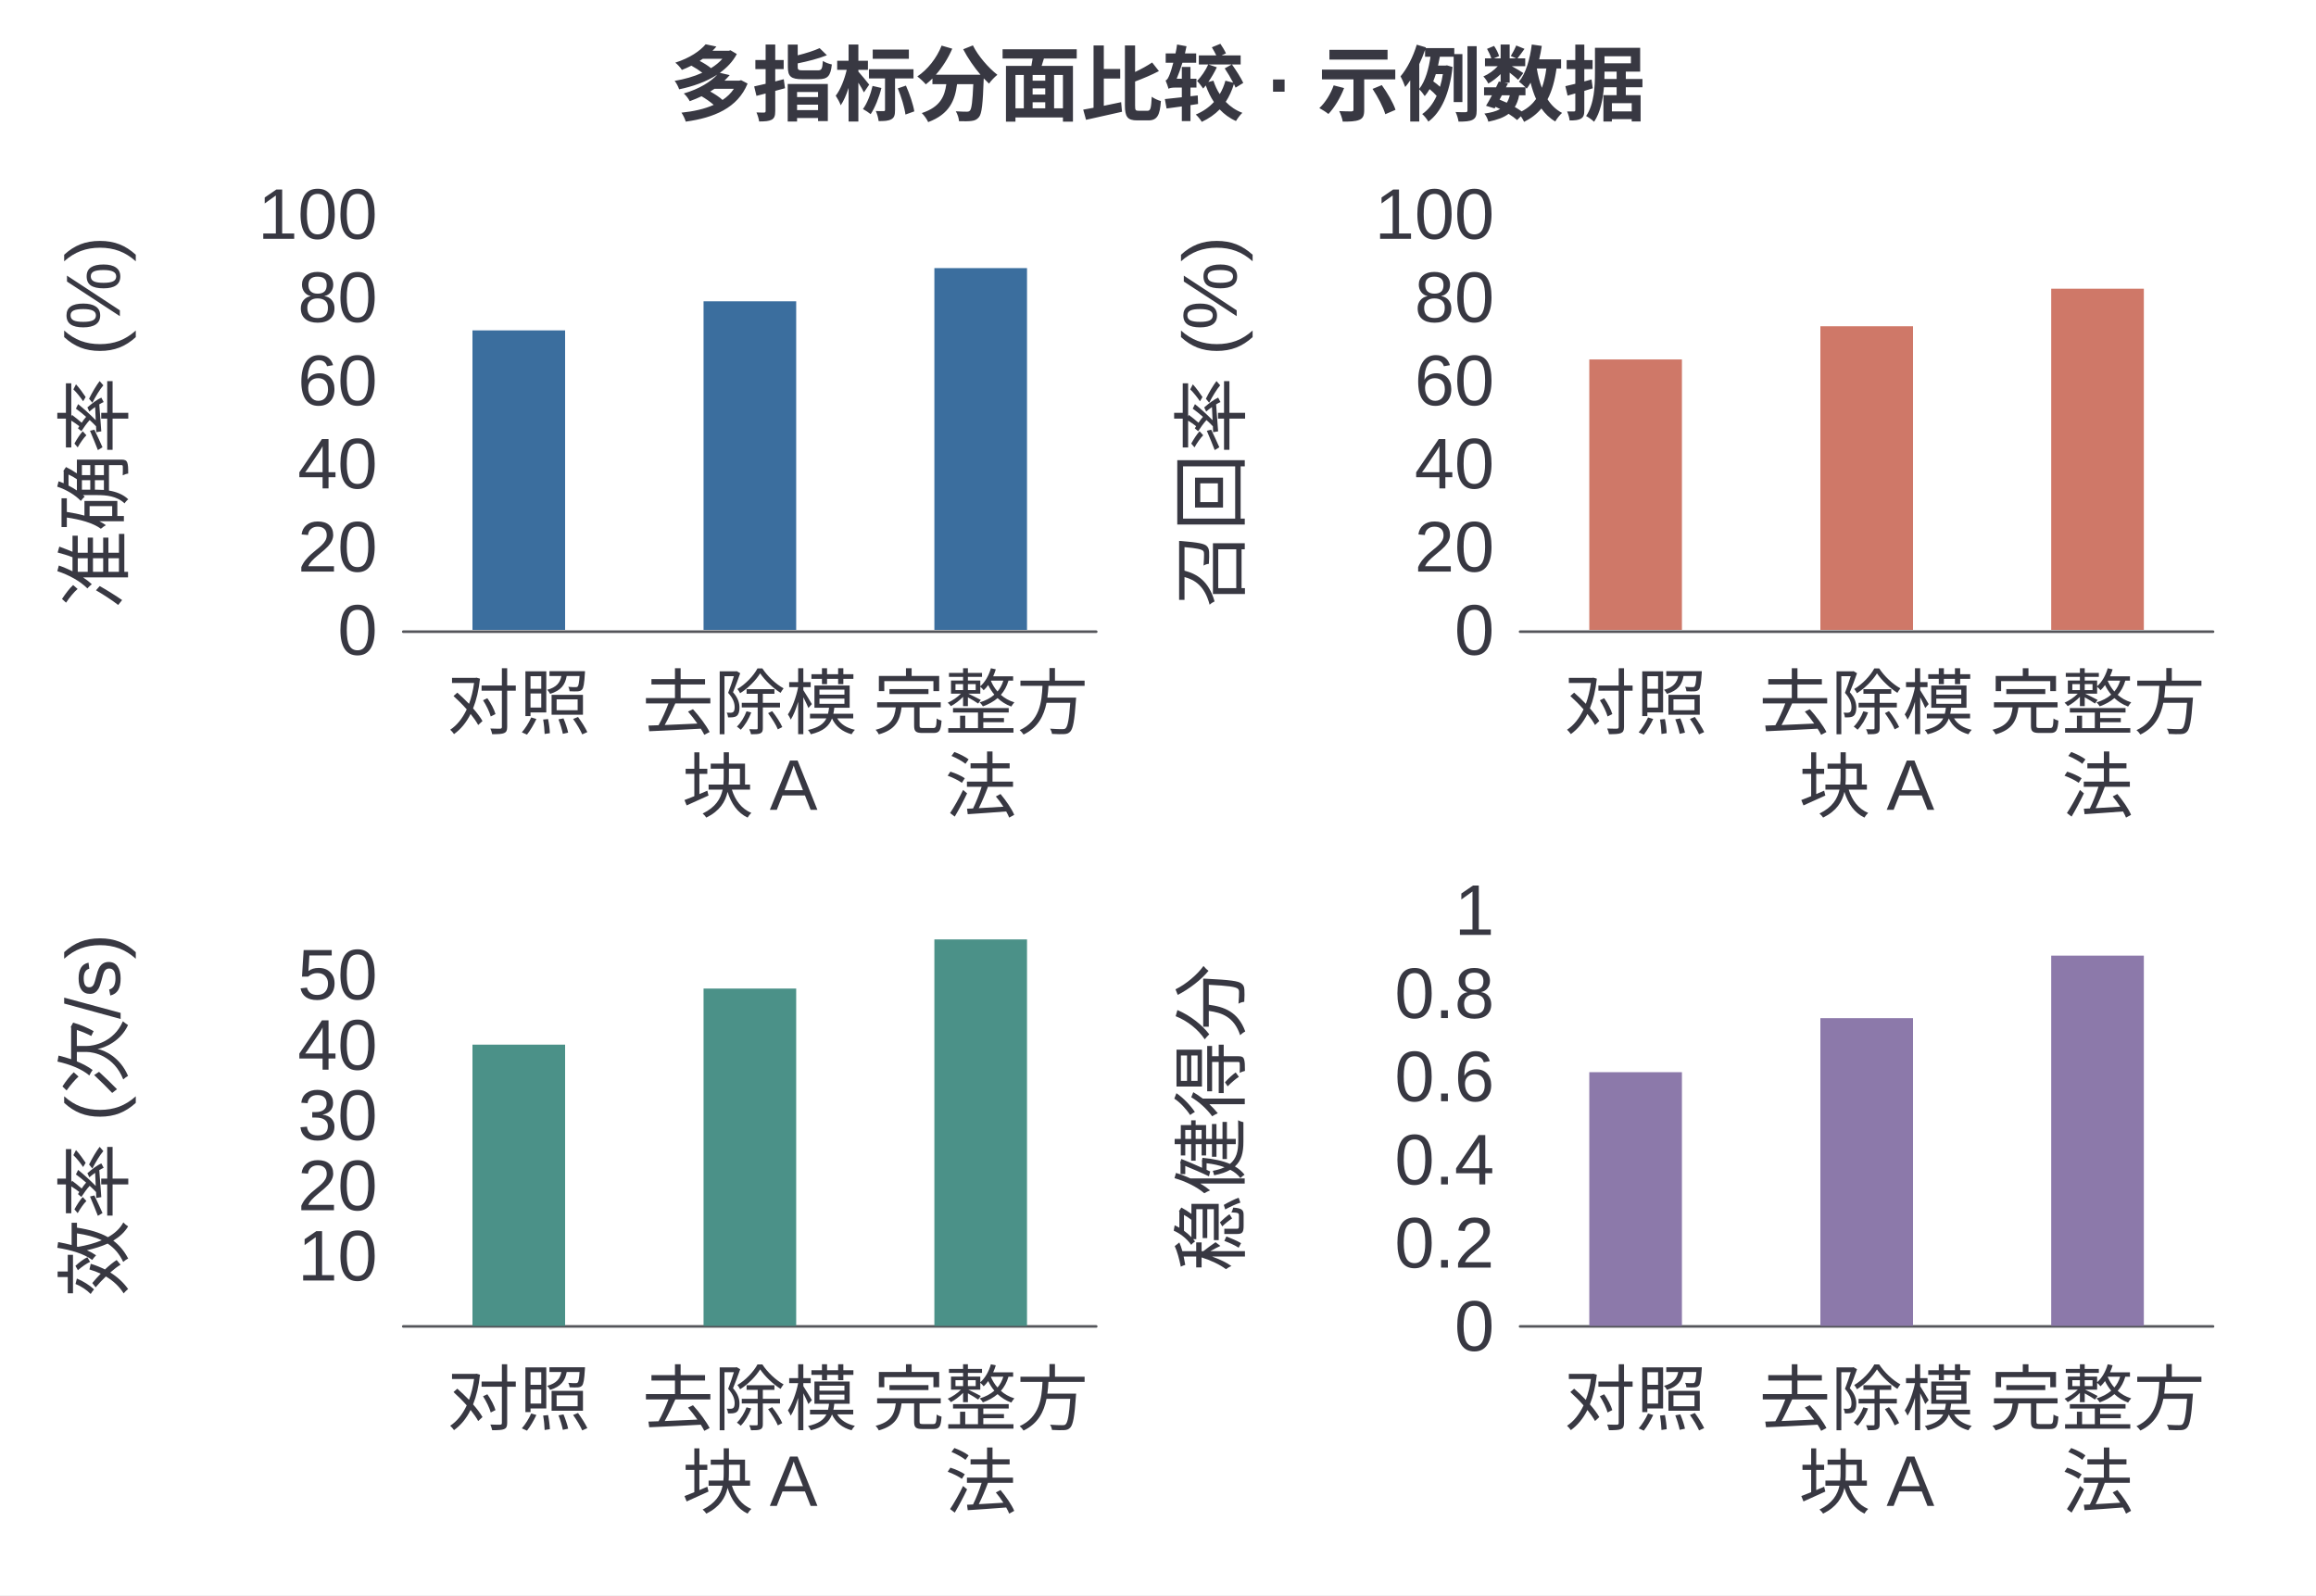
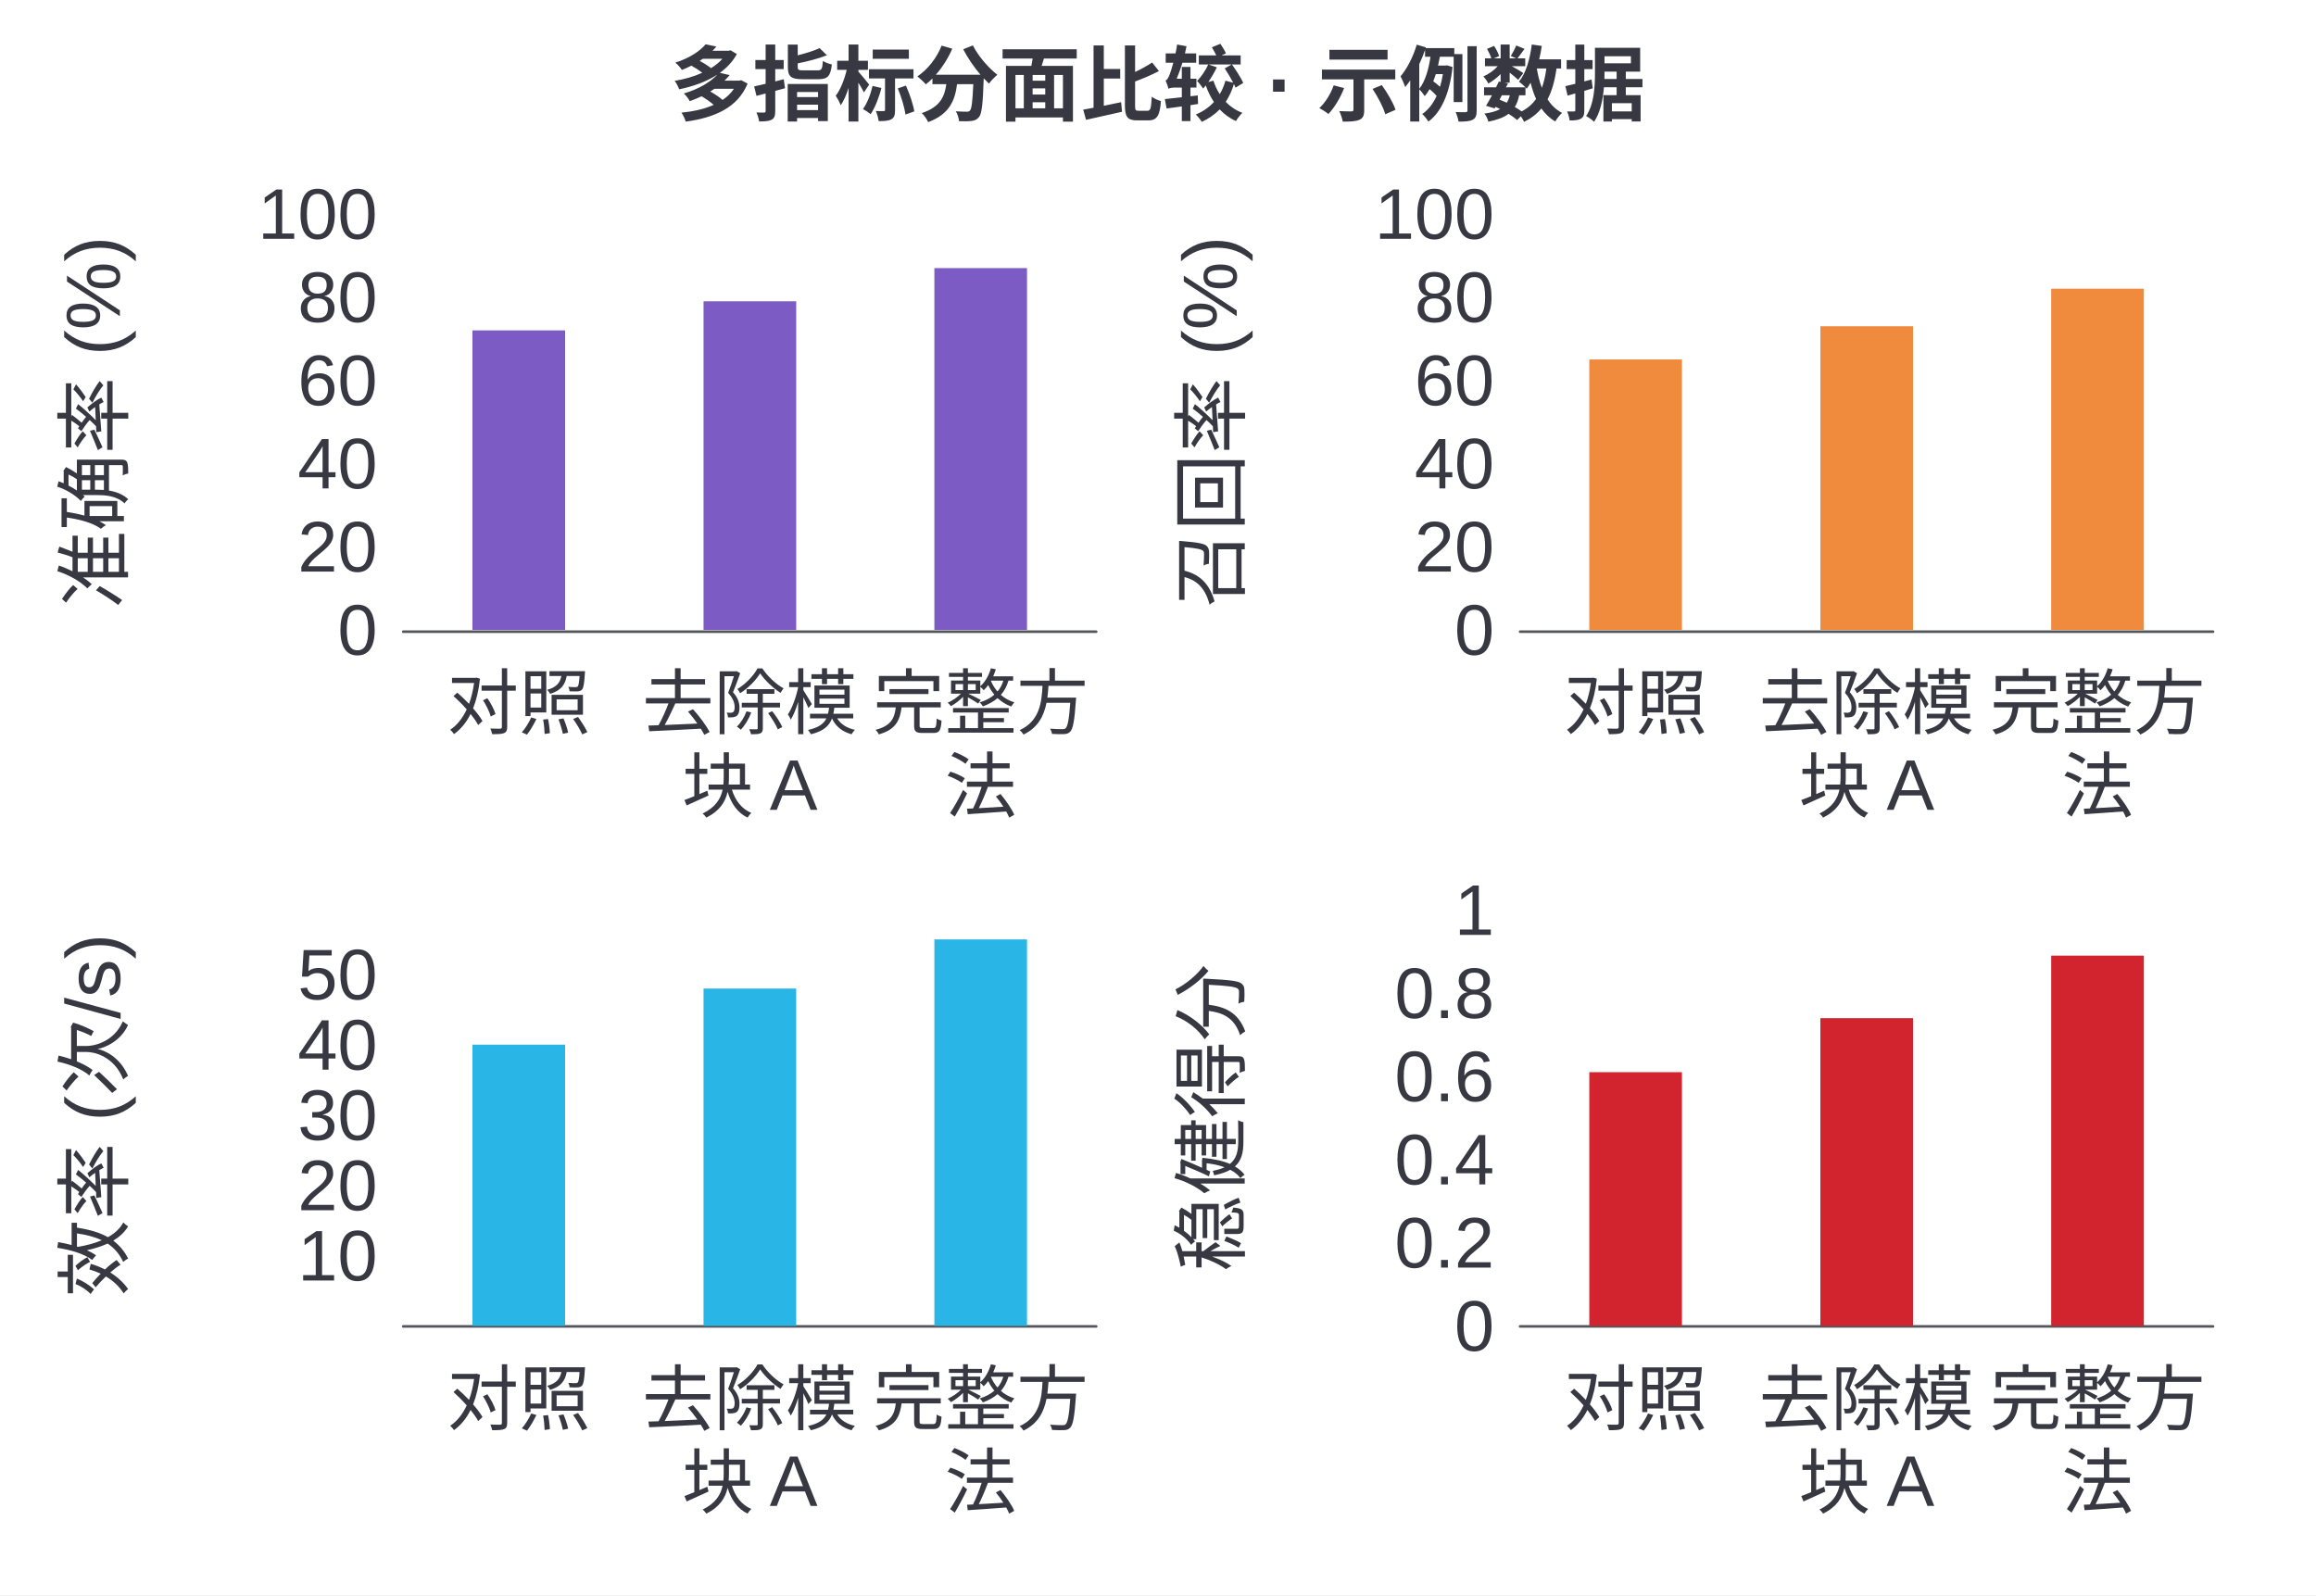
<svg xmlns="http://www.w3.org/2000/svg" width="900" height="620" version="1.1" baseProfile="full" viewBox="0 0 900 620">
  <rect width="900" height="620" x="0" y="0" fill="#fff" />
  <path d="M-72.2 -34.7l144.3 0l0 34.7l-144.3 0Z" transform="matrix(0,-1,1,0,51.6635,163.98)" fill="none" pointer-events="visible" class="zr18-cls-100" />
  <text dominant-baseline="central" text-anchor="middle" style="font-size:29.882px;font-family:Arial;" xml:space="preserve" y="-17.332" transform="matrix(0,-1,1,0,51.6635,163.98)" fill="#383842">准确率 (%)</text>
  <path d="M-72.2 -34.7l144.3 0l0 34.7l-144.3 0Z" transform="matrix(0,-1,1,0,485.6635,163.98)" fill="none" pointer-events="visible" class="zr18-cls-100" />
  <text dominant-baseline="central" text-anchor="middle" style="font-size:29.882px;font-family:Arial;" xml:space="preserve" y="-17.332" transform="matrix(0,-1,1,0,485.6635,163.98)" fill="#383842">召回率 (%)</text>
  <path d="M-70.5 -34.7l141 0l0 34.7l-141 0Z" transform="matrix(0,-1,1,0,51.6635,433.3729)" fill="none" pointer-events="visible" class="zr18-cls-100" />
  <text dominant-baseline="central" text-anchor="middle" style="font-size:29.882px;font-family:Arial;" xml:space="preserve" y="-17.332" transform="matrix(0,-1,1,0,51.6635,433.3729)" fill="#383842">效率 (次/s)</text>
  <path d="M-59.8 -34.7l119.5 0l0 34.7l-119.5 0Z" transform="matrix(0,-1,1,0,485.6635,434.4882)" fill="none" pointer-events="visible" class="zr18-cls-100" />
  <text dominant-baseline="central" text-anchor="middle" style="font-size:29.882px;font-family:Arial;" y="-17.332" transform="matrix(0,-1,1,0,485.6635,434.4882)" fill="#383842">稳健得分</text>
  <path d="M156.7 245.5L426 245.5" fill="none" pointer-events="visible" stroke="#54555a" stroke-linecap="round" class="zr18-cls-100" />
  <path d="M590.7 245.5L860 245.5" fill="none" pointer-events="visible" stroke="#54555a" stroke-linecap="round" class="zr18-cls-100" />
  <path d="M156.7 515.5L426 515.5" fill="none" pointer-events="visible" stroke="#54555a" stroke-linecap="round" class="zr18-cls-100" />
  <path d="M590.7 515.5L860 515.5" fill="none" pointer-events="visible" stroke="#54555a" stroke-linecap="round" class="zr18-cls-100" />
  <path d="M-15.6 -16.2l15.6 0l0 32.3l-15.6 0Z" transform="translate(146.7012 244.8047)" fill="none" pointer-events="visible" class="zr18-cls-100" />
  <text dominant-baseline="central" text-anchor="end" style="font-size:27.882px;font-family:Arial;" transform="translate(146.7012 244.8047)" fill="#383842">0</text>
  <path d="M-31.2 -16.2l31.2 0l0 32.3l-31.2 0Z" transform="translate(146.7012 212.4748)" fill="none" pointer-events="visible" class="zr18-cls-100" />
  <text dominant-baseline="central" text-anchor="end" style="font-size:27.882px;font-family:Arial;" transform="translate(146.7012 212.4748)" fill="#383842">20</text>
  <path d="M-31.2 -16.2l31.2 0l0 32.3l-31.2 0Z" transform="translate(146.7012 180.1449)" fill="none" pointer-events="visible" class="zr18-cls-100" />
  <text dominant-baseline="central" text-anchor="end" style="font-size:27.882px;font-family:Arial;" transform="translate(146.7012 180.1449)" fill="#383842">40</text>
  <path d="M-31.2 -16.2l31.2 0l0 32.3l-31.2 0Z" transform="translate(146.7012 147.8151)" fill="none" pointer-events="visible" class="zr18-cls-100" />
  <text dominant-baseline="central" text-anchor="end" style="font-size:27.882px;font-family:Arial;" transform="translate(146.7012 147.8151)" fill="#383842">60</text>
  <path d="M-31.2 -16.2l31.2 0l0 32.3l-31.2 0Z" transform="translate(146.7012 115.4852)" fill="none" pointer-events="visible" class="zr18-cls-100" />
  <text dominant-baseline="central" text-anchor="end" style="font-size:27.882px;font-family:Arial;" transform="translate(146.7012 115.4852)" fill="#383842">80</text>
  <path d="M-46.8 -16.2l46.8 0l0 32.3l-46.8 0Z" transform="translate(146.7012 83.1553)" fill="none" pointer-events="visible" class="zr18-cls-100" />
  <text dominant-baseline="central" text-anchor="end" style="font-size:27.882px;font-family:Arial;" transform="translate(146.7012 83.1553)" fill="#383842">100</text>
  <path d="M-15.6 -16.2l15.6 0l0 32.3l-15.6 0Z" transform="translate(580.7012 244.8047)" fill="none" pointer-events="visible" class="zr18-cls-100" />
  <text dominant-baseline="central" text-anchor="end" style="font-size:27.882px;font-family:Arial;" transform="translate(580.7012 244.8047)" fill="#383842">0</text>
  <path d="M-31.2 -16.2l31.2 0l0 32.3l-31.2 0Z" transform="translate(580.7012 212.4748)" fill="none" pointer-events="visible" class="zr18-cls-100" />
  <text dominant-baseline="central" text-anchor="end" style="font-size:27.882px;font-family:Arial;" transform="translate(580.7012 212.4748)" fill="#383842">20</text>
  <path d="M-31.2 -16.2l31.2 0l0 32.3l-31.2 0Z" transform="translate(580.7012 180.1449)" fill="none" pointer-events="visible" class="zr18-cls-100" />
  <text dominant-baseline="central" text-anchor="end" style="font-size:27.882px;font-family:Arial;" transform="translate(580.7012 180.1449)" fill="#383842">40</text>
  <path d="M-31.2 -16.2l31.2 0l0 32.3l-31.2 0Z" transform="translate(580.7012 147.8151)" fill="none" pointer-events="visible" class="zr18-cls-100" />
  <text dominant-baseline="central" text-anchor="end" style="font-size:27.882px;font-family:Arial;" transform="translate(580.7012 147.8151)" fill="#383842">60</text>
  <path d="M-31.2 -16.2l31.2 0l0 32.3l-31.2 0Z" transform="translate(580.7012 115.4852)" fill="none" pointer-events="visible" class="zr18-cls-100" />
  <text dominant-baseline="central" text-anchor="end" style="font-size:27.882px;font-family:Arial;" transform="translate(580.7012 115.4852)" fill="#383842">80</text>
  <path d="M-46.8 -16.2l46.8 0l0 32.3l-46.8 0Z" transform="translate(580.7012 83.1553)" fill="none" pointer-events="visible" class="zr18-cls-100" />
  <text dominant-baseline="central" text-anchor="end" style="font-size:27.882px;font-family:Arial;" transform="translate(580.7012 83.1553)" fill="#383842">100</text>
  <path d="M-31.2 -16.2l31.2 0l0 32.3l-31.2 0Z" transform="translate(146.7012 487.9996)" fill="none" pointer-events="visible" class="zr18-cls-100" />
  <text dominant-baseline="central" text-anchor="end" style="font-size:27.882px;font-family:Arial;" transform="translate(146.7012 487.9996)" fill="#383842">10</text>
  <path d="M-31.2 -16.2l31.2 0l0 32.3l-31.2 0Z" transform="translate(146.7012 460.6863)" fill="none" pointer-events="visible" class="zr18-cls-100" />
  <text dominant-baseline="central" text-anchor="end" style="font-size:27.882px;font-family:Arial;" transform="translate(146.7012 460.6863)" fill="#383842">20</text>
  <path d="M-31.2 -16.2l31.2 0l0 32.3l-31.2 0Z" transform="translate(146.7012 433.3729)" fill="none" pointer-events="visible" class="zr18-cls-100" />
  <text dominant-baseline="central" text-anchor="end" style="font-size:27.882px;font-family:Arial;" transform="translate(146.7012 433.3729)" fill="#383842">30</text>
  <path d="M-31.2 -16.2l31.2 0l0 32.3l-31.2 0Z" transform="translate(146.7012 406.0596)" fill="none" pointer-events="visible" class="zr18-cls-100" />
  <text dominant-baseline="central" text-anchor="end" style="font-size:27.882px;font-family:Arial;" transform="translate(146.7012 406.0596)" fill="#383842">40</text>
  <path d="M-31.2 -16.2l31.2 0l0 32.3l-31.2 0Z" transform="translate(146.7012 378.7463)" fill="none" pointer-events="visible" class="zr18-cls-100" />
  <text dominant-baseline="central" text-anchor="end" style="font-size:27.882px;font-family:Arial;" transform="translate(146.7012 378.7463)" fill="#383842">50</text>
  <path d="M-15.6 -16.2l15.6 0l0 32.3l-15.6 0Z" transform="translate(580.7012 515.3129)" fill="none" pointer-events="visible" class="zr18-cls-100" />
  <text dominant-baseline="central" text-anchor="end" style="font-size:27.882px;font-family:Arial;" transform="translate(580.7012 515.3129)" fill="#383842">0</text>
  <path d="M-39 -16.2l39 0l0 32.3l-39 0Z" transform="translate(580.7012 482.9831)" fill="none" pointer-events="visible" class="zr18-cls-100" />
  <text dominant-baseline="central" text-anchor="end" style="font-size:27.882px;font-family:Arial;" transform="translate(580.7012 482.9831)" fill="#383842">0.2</text>
  <path d="M-39 -16.2l39 0l0 32.3l-39 0Z" transform="translate(580.7012 450.6532)" fill="none" pointer-events="visible" class="zr18-cls-100" />
  <text dominant-baseline="central" text-anchor="end" style="font-size:27.882px;font-family:Arial;" transform="translate(580.7012 450.6532)" fill="#383842">0.4</text>
  <path d="M-39 -16.2l39 0l0 32.3l-39 0Z" transform="translate(580.7012 418.3233)" fill="none" pointer-events="visible" class="zr18-cls-100" />
  <text dominant-baseline="central" text-anchor="end" style="font-size:27.882px;font-family:Arial;" transform="translate(580.7012 418.3233)" fill="#383842">0.6</text>
  <path d="M-39 -16.2l39 0l0 32.3l-39 0Z" transform="translate(580.7012 385.9934)" fill="none" pointer-events="visible" class="zr18-cls-100" />
  <text dominant-baseline="central" text-anchor="end" style="font-size:27.882px;font-family:Arial;" transform="translate(580.7012 385.9934)" fill="#383842">0.8</text>
  <path d="M-15.6 -16.2l15.6 0l0 32.3l-15.6 0Z" transform="translate(580.7012 353.6635)" fill="none" pointer-events="visible" class="zr18-cls-100" />
  <text dominant-baseline="central" text-anchor="end" style="font-size:27.882px;font-family:Arial;" transform="translate(580.7012 353.6635)" fill="#383842">1</text>
  <path d="M-27.9 0l55.8 0l0 32.3l-55.8 0Z" transform="translate(201.5843 254.8047)" fill="none" pointer-events="visible" class="zr18-cls-100" />
  <text dominant-baseline="central" text-anchor="middle" style="font-size:27.882px;font-family:Arial;" y="16.172" transform="translate(201.5843 254.8047)" fill="#383842">对照</text>
  <path d="M-41.8 0l83.6 0l0 64.7l-83.6 0Z" transform="translate(291.3506 254.8047)" fill="none" pointer-events="visible" class="zr18-cls-100" />
  <text dominant-baseline="central" text-anchor="middle" style="font-size:27.882px;font-family:Arial;" y="16.172" transform="translate(291.3506 254.8047)" fill="#383842">去除模</text>
  <text dominant-baseline="central" text-anchor="middle" style="font-size:27.882px;font-family:Arial;" xml:space="preserve" y="48.515" transform="translate(291.3506 254.8047)" fill="#383842">块 A</text>
  <path d="M-41.8 0l83.6 0l0 64.7l-83.6 0Z" transform="translate(381.1169 254.8047)" fill="none" pointer-events="visible" class="zr18-cls-100" />
  <text dominant-baseline="central" text-anchor="middle" style="font-size:27.882px;font-family:Arial;" y="16.172" transform="translate(381.1169 254.8047)" fill="#383842">完整方</text>
  <text dominant-baseline="central" text-anchor="middle" style="font-size:27.882px;font-family:Arial;" y="48.515" transform="translate(381.1169 254.8047)" fill="#383842">法</text>
  <path d="M-27.9 0l55.8 0l0 32.3l-55.8 0Z" transform="translate(635.5843 254.8047)" fill="none" pointer-events="visible" class="zr18-cls-100" />
  <text dominant-baseline="central" text-anchor="middle" style="font-size:27.882px;font-family:Arial;" y="16.172" transform="translate(635.5843 254.8047)" fill="#383842">对照</text>
  <path d="M-41.8 0l83.6 0l0 64.7l-83.6 0Z" transform="translate(725.3506 254.8047)" fill="none" pointer-events="visible" class="zr18-cls-100" />
  <text dominant-baseline="central" text-anchor="middle" style="font-size:27.882px;font-family:Arial;" y="16.172" transform="translate(725.3506 254.8047)" fill="#383842">去除模</text>
  <text dominant-baseline="central" text-anchor="middle" style="font-size:27.882px;font-family:Arial;" xml:space="preserve" y="48.515" transform="translate(725.3506 254.8047)" fill="#383842">块 A</text>
  <path d="M-41.8 0l83.6 0l0 64.7l-83.6 0Z" transform="translate(815.1169 254.8047)" fill="none" pointer-events="visible" class="zr18-cls-100" />
  <text dominant-baseline="central" text-anchor="middle" style="font-size:27.882px;font-family:Arial;" y="16.172" transform="translate(815.1169 254.8047)" fill="#383842">完整方</text>
  <text dominant-baseline="central" text-anchor="middle" style="font-size:27.882px;font-family:Arial;" y="48.515" transform="translate(815.1169 254.8047)" fill="#383842">法</text>
  <path d="M-27.9 0l55.8 0l0 32.3l-55.8 0Z" transform="translate(201.5843 525.3129)" fill="none" pointer-events="visible" class="zr18-cls-100" />
  <text dominant-baseline="central" text-anchor="middle" style="font-size:27.882px;font-family:Arial;" y="16.172" transform="translate(201.5843 525.3129)" fill="#383842">对照</text>
  <path d="M-41.8 0l83.6 0l0 64.7l-83.6 0Z" transform="translate(291.3506 525.3129)" fill="none" pointer-events="visible" class="zr18-cls-100" />
  <text dominant-baseline="central" text-anchor="middle" style="font-size:27.882px;font-family:Arial;" y="16.172" transform="translate(291.3506 525.3129)" fill="#383842">去除模</text>
  <text dominant-baseline="central" text-anchor="middle" style="font-size:27.882px;font-family:Arial;" xml:space="preserve" y="48.515" transform="translate(291.3506 525.3129)" fill="#383842">块 A</text>
  <path d="M-41.8 0l83.6 0l0 64.7l-83.6 0Z" transform="translate(381.1169 525.3129)" fill="none" pointer-events="visible" class="zr18-cls-100" />
  <text dominant-baseline="central" text-anchor="middle" style="font-size:27.882px;font-family:Arial;" y="16.172" transform="translate(381.1169 525.3129)" fill="#383842">完整方</text>
  <text dominant-baseline="central" text-anchor="middle" style="font-size:27.882px;font-family:Arial;" y="48.515" transform="translate(381.1169 525.3129)" fill="#383842">法</text>
  <path d="M-27.9 0l55.8 0l0 32.3l-55.8 0Z" transform="translate(635.5843 525.3129)" fill="none" pointer-events="visible" class="zr18-cls-100" />
  <text dominant-baseline="central" text-anchor="middle" style="font-size:27.882px;font-family:Arial;" y="16.172" transform="translate(635.5843 525.3129)" fill="#383842">对照</text>
  <path d="M-41.8 0l83.6 0l0 64.7l-83.6 0Z" transform="translate(725.3506 525.3129)" fill="none" pointer-events="visible" class="zr18-cls-100" />
  <text dominant-baseline="central" text-anchor="middle" style="font-size:27.882px;font-family:Arial;" y="16.172" transform="translate(725.3506 525.3129)" fill="#383842">去除模</text>
  <text dominant-baseline="central" text-anchor="middle" style="font-size:27.882px;font-family:Arial;" xml:space="preserve" y="48.515" transform="translate(725.3506 525.3129)" fill="#383842">块 A</text>
  <path d="M-41.8 0l83.6 0l0 64.7l-83.6 0Z" transform="translate(815.1169 525.3129)" fill="none" pointer-events="visible" class="zr18-cls-100" />
  <text dominant-baseline="central" text-anchor="middle" style="font-size:27.882px;font-family:Arial;" y="16.172" transform="translate(815.1169 525.3129)" fill="#383842">完整方</text>
  <text dominant-baseline="central" text-anchor="middle" style="font-size:27.882px;font-family:Arial;" y="48.515" transform="translate(815.1169 525.3129)" fill="#383842">法</text>
-   <path d="M183.6 244.8l36 0l0 -116.4l-36 0Z" fill="#3B6E9E" ecmeta_series_index="0" ecmeta_data_index="0" ecmeta_ssr_type="chart" class="zr18-cls-101" />
-   <path d="M273.4 244.8l36 0l0 -127.7l-36 0Z" fill="#3B6E9E" ecmeta_series_index="0" ecmeta_data_index="1" ecmeta_ssr_type="chart" class="zr18-cls-101" />
-   <path d="M363.1 244.8l36 0l0 -140.6l-36 0Z" fill="#3B6E9E" ecmeta_series_index="0" ecmeta_data_index="2" ecmeta_ssr_type="chart" class="zr18-cls-101" />
-   <path d="M617.6 244.8l36 0l0 -105.1l-36 0Z" fill="#CF7868" ecmeta_series_index="1" ecmeta_data_index="0" ecmeta_ssr_type="chart" class="zr18-cls-102" />
-   <path d="M707.4 244.8l36 0l0 -118l-36 0Z" fill="#CF7868" ecmeta_series_index="1" ecmeta_data_index="1" ecmeta_ssr_type="chart" class="zr18-cls-102" />
-   <path d="M797.1 244.8l36 0l0 -132.6l-36 0Z" fill="#CF7868" ecmeta_series_index="1" ecmeta_data_index="2" ecmeta_ssr_type="chart" class="zr18-cls-102" />
-   <path d="M183.6 515.3l36 0l0 -109.3l-36 0Z" fill="#4B9188" ecmeta_series_index="2" ecmeta_data_index="0" ecmeta_ssr_type="chart" class="zr18-cls-103" />
-   <path d="M273.4 515.3l36 0l0 -131.1l-36 0Z" fill="#4B9188" ecmeta_series_index="2" ecmeta_data_index="1" ecmeta_ssr_type="chart" class="zr18-cls-103" />
-   <path d="M363.1 515.3l36 0l0 -150.2l-36 0Z" fill="#4B9188" ecmeta_series_index="2" ecmeta_data_index="2" ecmeta_ssr_type="chart" class="zr18-cls-103" />
-   <path d="M617.6 515.3l36 0l0 -98.6l-36 0Z" fill="#8C79AA" ecmeta_series_index="3" ecmeta_data_index="0" ecmeta_ssr_type="chart" class="zr18-cls-104" />
-   <path d="M707.4 515.3l36 0l0 -119.6l-36 0Z" fill="#8C79AA" ecmeta_series_index="3" ecmeta_data_index="1" ecmeta_ssr_type="chart" class="zr18-cls-104" />
-   <path d="M797.1 515.3l36 0l0 -143.9l-36 0Z" fill="#8C79AA" ecmeta_series_index="3" ecmeta_data_index="2" ecmeta_ssr_type="chart" class="zr18-cls-104" />
+   <path d="M183.6 244.8l36 0l0 -116.4l-36 0Z" fill="#7C5CC4" ecmeta_series_index="0" ecmeta_data_index="0" ecmeta_ssr_type="chart" class="zr18-cls-101" />
+   <path d="M273.4 244.8l36 0l0 -127.7l-36 0Z" fill="#7C5CC4" ecmeta_series_index="0" ecmeta_data_index="1" ecmeta_ssr_type="chart" class="zr18-cls-101" />
+   <path d="M363.1 244.8l36 0l0 -140.6l-36 0Z" fill="#7C5CC4" ecmeta_series_index="0" ecmeta_data_index="2" ecmeta_ssr_type="chart" class="zr18-cls-101" />
+   <path d="M617.6 244.8l36 0l0 -105.1l-36 0Z" fill="#F08A3C" ecmeta_series_index="1" ecmeta_data_index="0" ecmeta_ssr_type="chart" class="zr18-cls-102" />
+   <path d="M707.4 244.8l36 0l0 -118l-36 0Z" fill="#F08A3C" ecmeta_series_index="1" ecmeta_data_index="1" ecmeta_ssr_type="chart" class="zr18-cls-102" />
+   <path d="M797.1 244.8l36 0l0 -132.6l-36 0Z" fill="#F08A3C" ecmeta_series_index="1" ecmeta_data_index="2" ecmeta_ssr_type="chart" class="zr18-cls-102" />
+   <path d="M183.6 515.3l36 0l0 -109.3l-36 0Z" fill="#29B6E6" ecmeta_series_index="2" ecmeta_data_index="0" ecmeta_ssr_type="chart" class="zr18-cls-103" />
+   <path d="M273.4 515.3l36 0l0 -131.1l-36 0Z" fill="#29B6E6" ecmeta_series_index="2" ecmeta_data_index="1" ecmeta_ssr_type="chart" class="zr18-cls-103" />
+   <path d="M363.1 515.3l36 0l0 -150.2l-36 0Z" fill="#29B6E6" ecmeta_series_index="2" ecmeta_data_index="2" ecmeta_ssr_type="chart" class="zr18-cls-103" />
+   <path d="M617.6 515.3l36 0l0 -98.6l-36 0Z" fill="#D1242F" ecmeta_series_index="3" ecmeta_data_index="0" ecmeta_ssr_type="chart" class="zr18-cls-104" />
+   <path d="M707.4 515.3l36 0l0 -119.6l-36 0Z" fill="#D1242F" ecmeta_series_index="3" ecmeta_data_index="1" ecmeta_ssr_type="chart" class="zr18-cls-104" />
+   <path d="M797.1 515.3l36 0l0 -143.9l-36 0Z" fill="#D1242F" ecmeta_series_index="3" ecmeta_data_index="2" ecmeta_ssr_type="chart" class="zr18-cls-104" />
  <path d="M-200.2 0l400.4 0l0 37l-400.4 0Z" transform="translate(450 12)" fill="rgb(0,0,0)" fill-opacity="0" stroke="#3c3c41" stroke-width="0" class="zr18-cls-100" />
  <path d="M-200.2 0l400.4 0l0 37l-400.4 0Z" transform="translate(450 12)" fill="none" pointer-events="visible" class="zr18-cls-100" />
  <text dominant-baseline="central" text-anchor="middle" style="font-size:31.882px;font-family:Arial;font-weight:bold;" xml:space="preserve" y="18.492" transform="translate(450 12)" fill="#383842">多指标分面比较 · 示例数据</text>
  <style>
.zr18-cls-100:hover {
pointer-events:none;
}
.zr18-cls-101:hover {
cursor:pointer;
- fill:rgba(64,121,173,1);
+ fill:rgba(136,101,215,1);
}
.zr18-cls-102:hover {
cursor:pointer;
- fill:rgba(227,132,114,1);
+ fill:rgba(255,151,66,1);
}
.zr18-cls-103:hover {
cursor:pointer;
- fill:rgba(82,159,149,1);
+ fill:rgba(45,200,253,1);
}
.zr18-cls-104:hover {
cursor:pointer;
- fill:rgba(154,133,187,1);
+ fill:rgba(229,39,51,1);
}



</style>
</svg>
